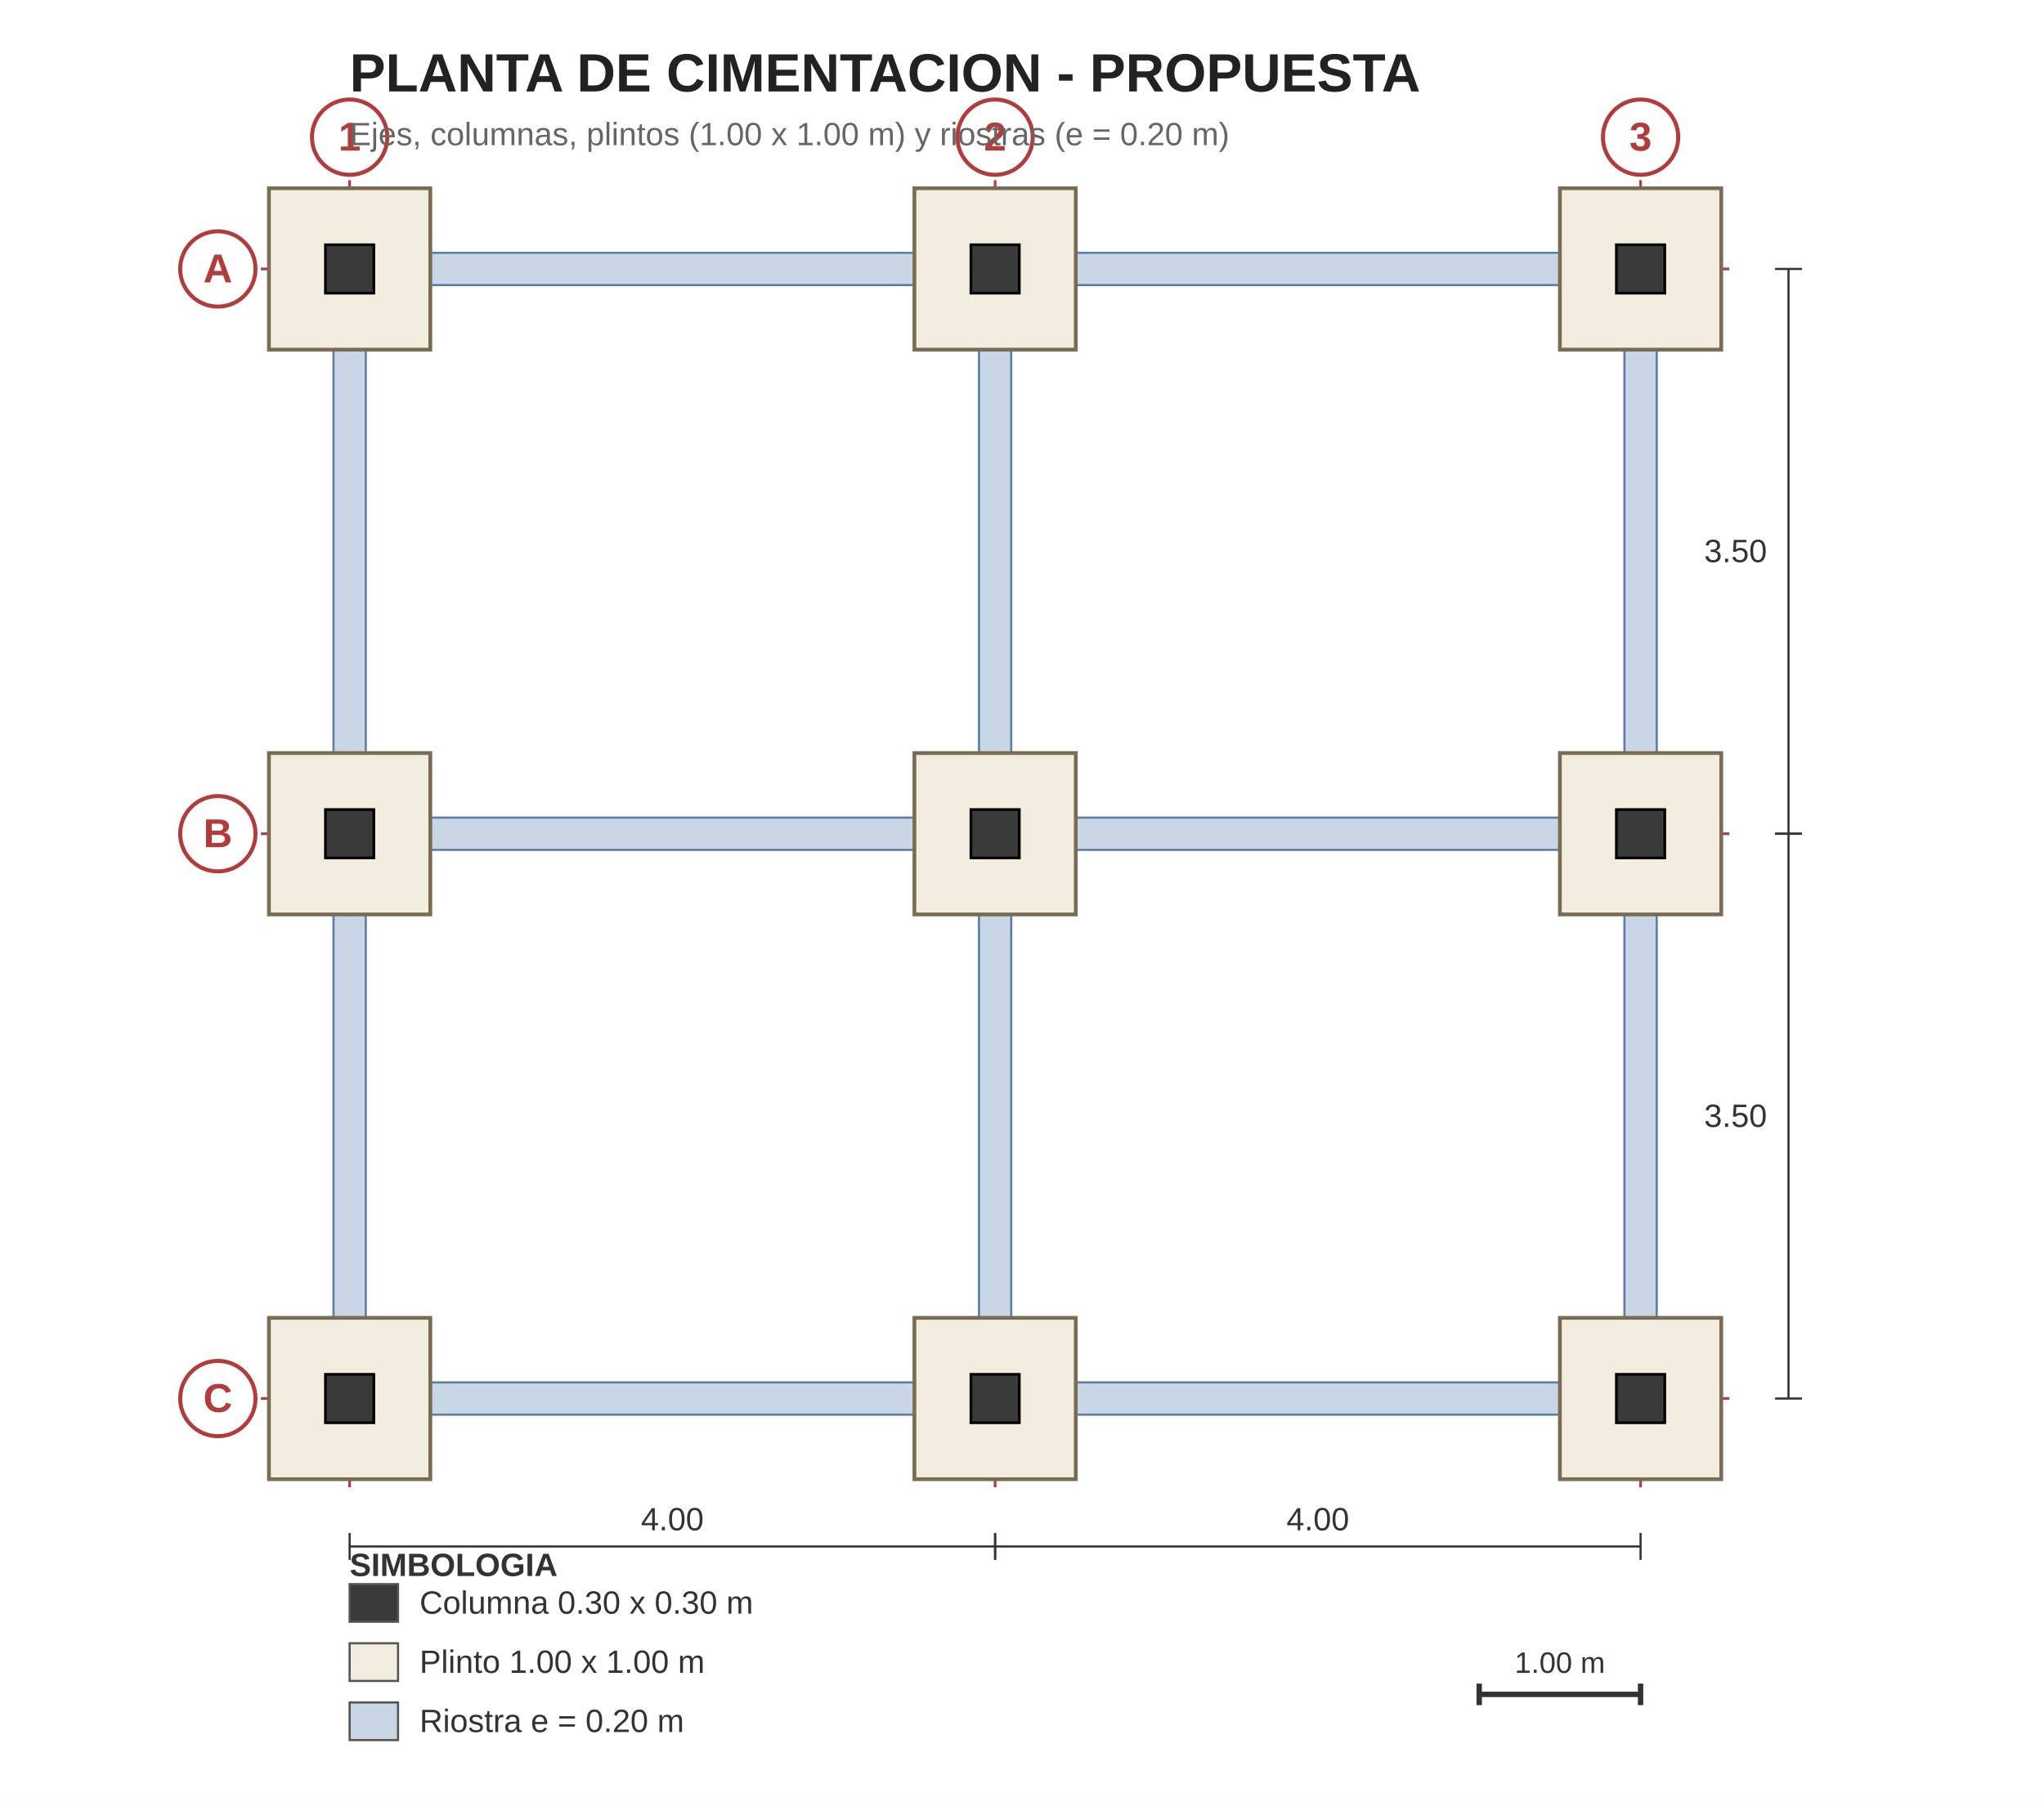
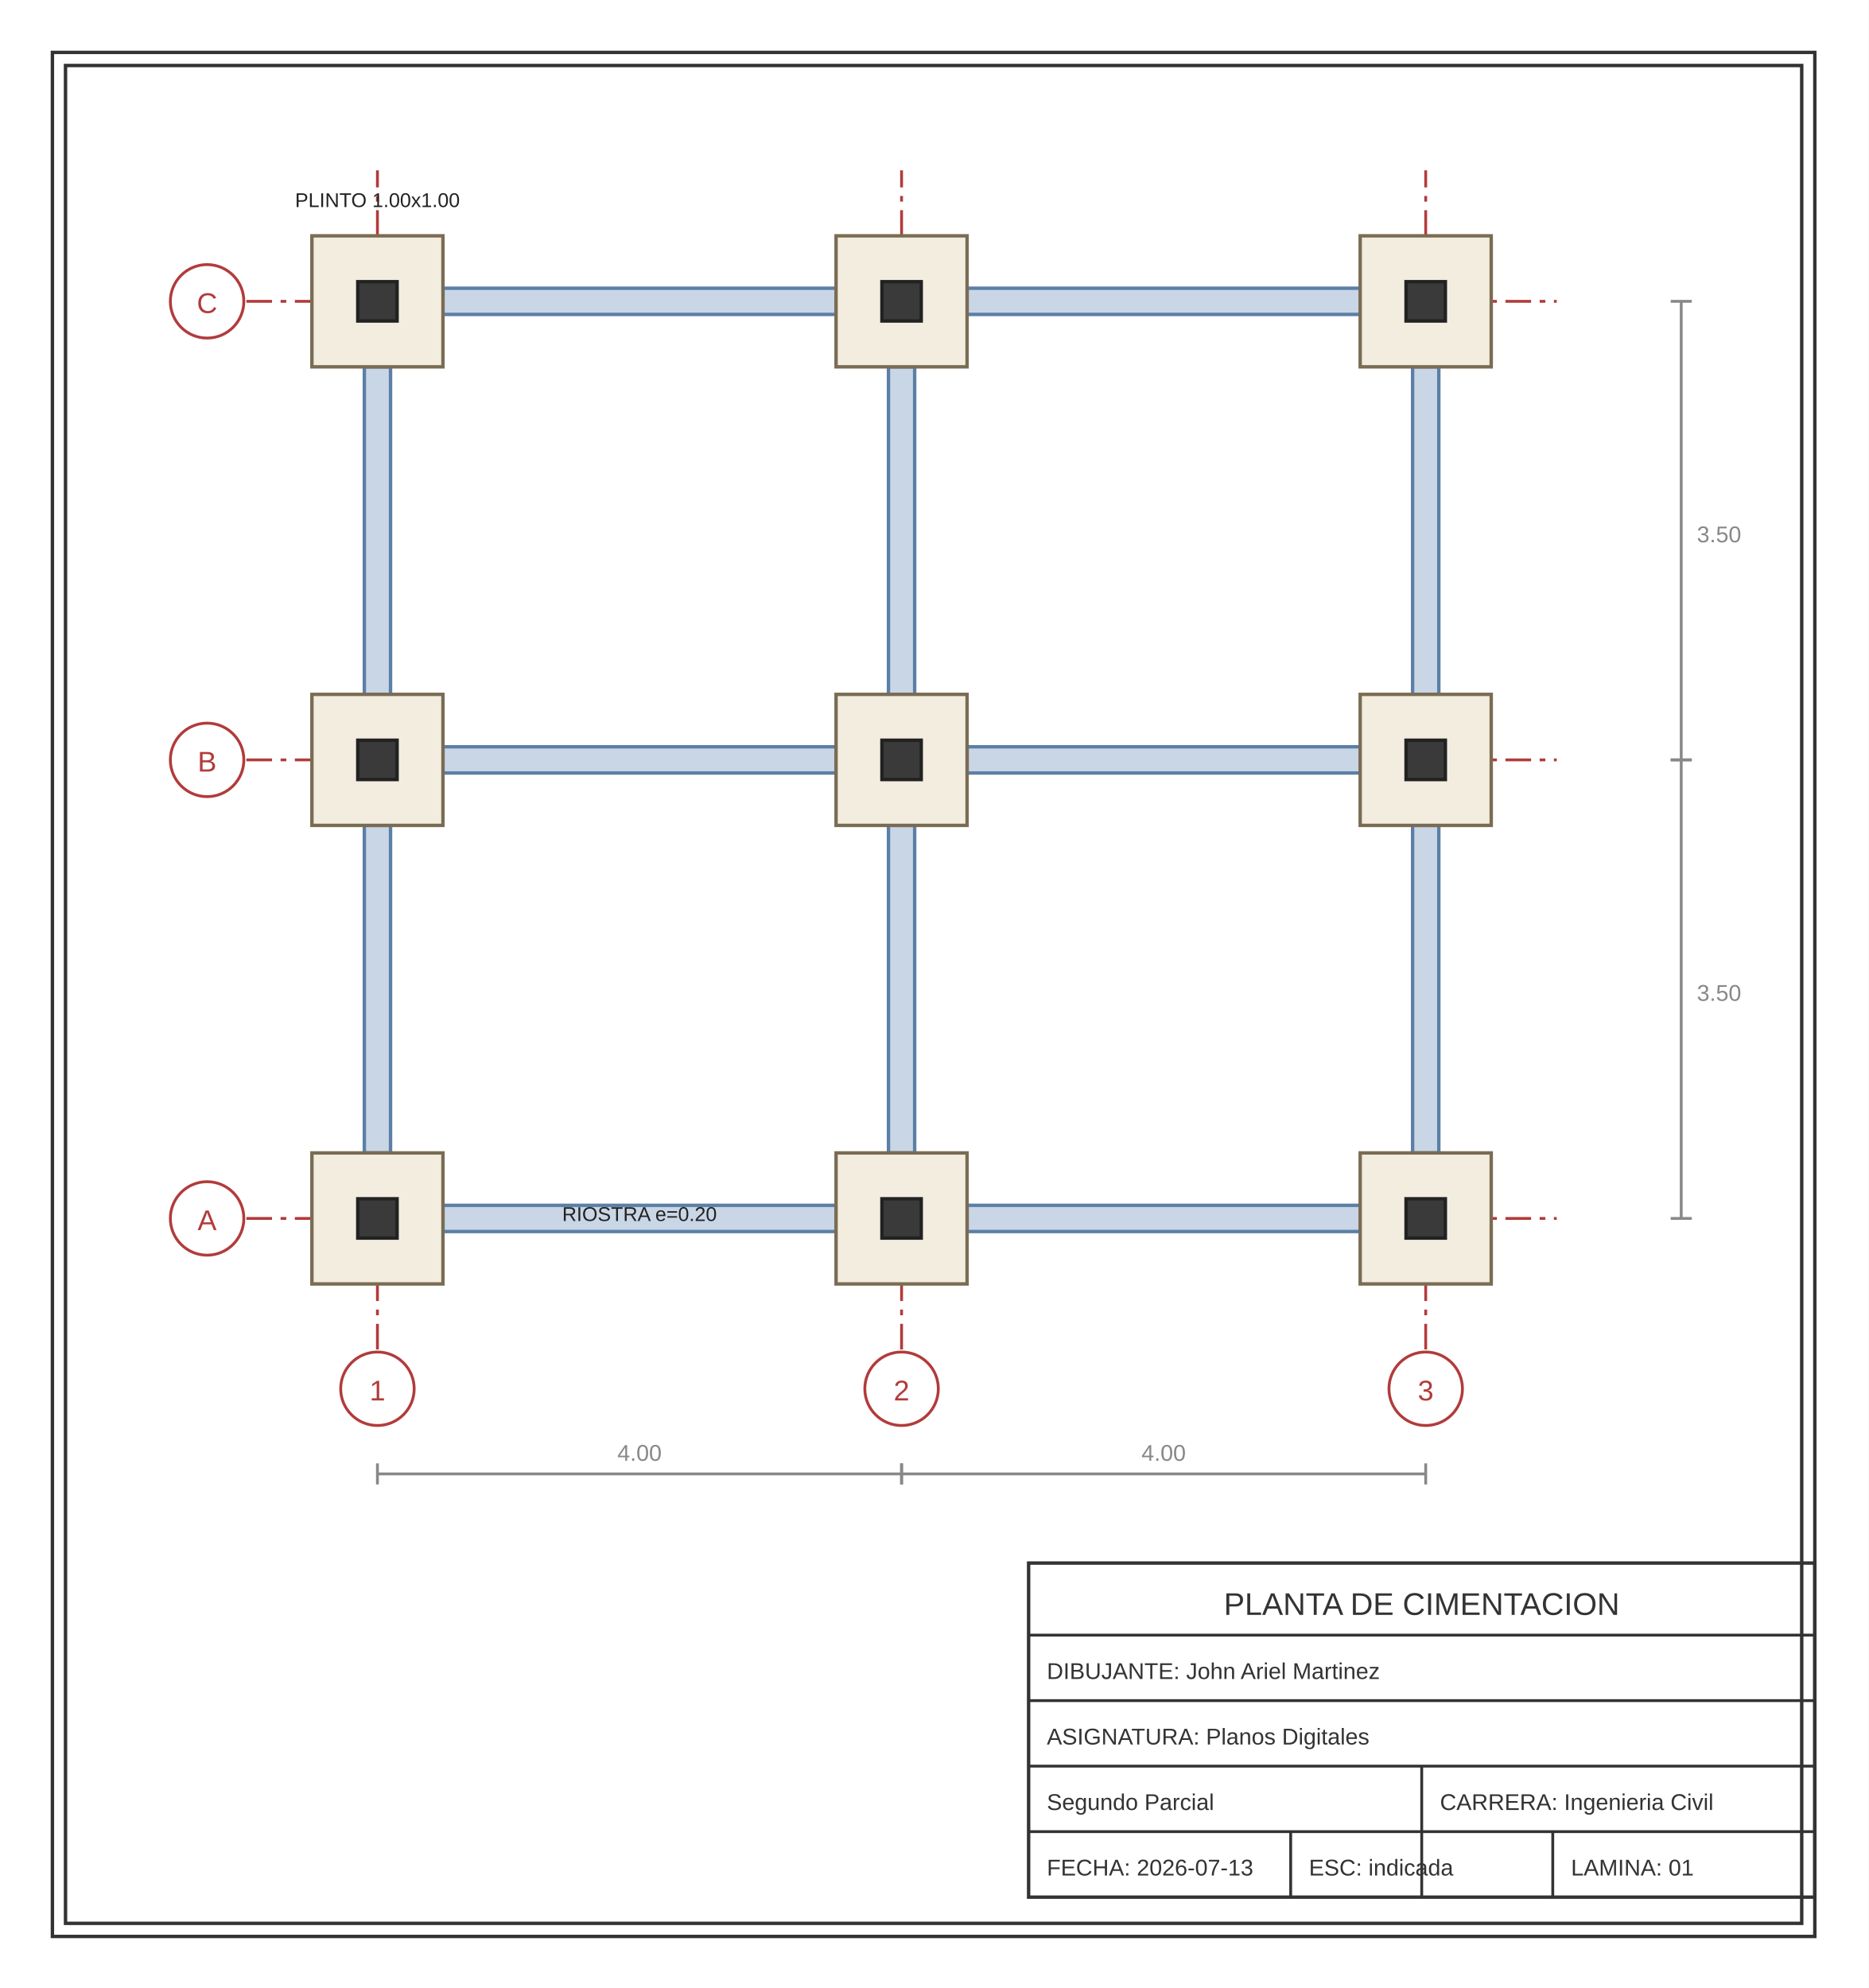
- <svg xmlns="http://www.w3.org/2000/svg" width="760" height="670" viewBox="0 0 760 670" font-family="Arial, Helvetica, sans-serif">
-   <rect x="0" y="0" width="760" height="670" fill="#ffffff" />
-   <g stroke="#b23b3b" stroke-width="1" stroke-dasharray="10 4 2 4" fill="none">
-     <line x1="130.0" y1="67.0" x2="130.0" y2="553.0" />
-     <line x1="370.0" y1="67.0" x2="370.0" y2="553.0" />
-     <line x1="610.0" y1="67.0" x2="610.0" y2="553.0" />
-     <line x1="97.0" y1="100.0" x2="643.0" y2="100.0" />
-     <line x1="97.0" y1="310.0" x2="643.0" y2="310.0" />
-     <line x1="97.0" y1="520.0" x2="643.0" y2="520.0" />
-   </g>
-   <circle cx="130.0" cy="51.0" r="14" fill="#ffffff" stroke="#b23b3b" stroke-width="1.5" />
-   <text x="130.0" y="56.0" text-anchor="middle" font-size="15" font-weight="bold" fill="#b23b3b">1</text>
-   <circle cx="370.0" cy="51.0" r="14" fill="#ffffff" stroke="#b23b3b" stroke-width="1.5" />
-   <text x="370.0" y="56.0" text-anchor="middle" font-size="15" font-weight="bold" fill="#b23b3b">2</text>
-   <circle cx="610.0" cy="51.0" r="14" fill="#ffffff" stroke="#b23b3b" stroke-width="1.5" />
-   <text x="610.0" y="56.0" text-anchor="middle" font-size="15" font-weight="bold" fill="#b23b3b">3</text>
-   <circle cx="81.0" cy="100.0" r="14" fill="#ffffff" stroke="#b23b3b" stroke-width="1.5" />
-   <text x="81.0" y="105.0" text-anchor="middle" font-size="15" font-weight="bold" fill="#b23b3b">A</text>
-   <circle cx="81.0" cy="310.0" r="14" fill="#ffffff" stroke="#b23b3b" stroke-width="1.5" />
-   <text x="81.0" y="315.0" text-anchor="middle" font-size="15" font-weight="bold" fill="#b23b3b">B</text>
-   <circle cx="81.0" cy="520.0" r="14" fill="#ffffff" stroke="#b23b3b" stroke-width="1.5" />
-   <text x="81.0" y="525.0" text-anchor="middle" font-size="15" font-weight="bold" fill="#b23b3b">C</text>
-   <g fill="#c9d6e5" stroke="#5b7fa6" stroke-width="0.8">
-     <rect x="130.0" y="94.0" width="480.0" height="12.0" />
-     <rect x="130.0" y="304.0" width="480.0" height="12.0" />
-     <rect x="130.0" y="514.0" width="480.0" height="12.0" />
-     <rect x="124.0" y="100.0" width="12.0" height="420.0" />
-     <rect x="364.0" y="100.0" width="12.0" height="420.0" />
-     <rect x="604.0" y="100.0" width="12.0" height="420.0" />
-   </g>
-   <g fill="#f3ede0" stroke="#7a6c53" stroke-width="1.4">
-     <rect x="100.0" y="70.0" width="60.0" height="60.0" />
-     <rect x="100.0" y="280.0" width="60.0" height="60.0" />
-     <rect x="100.0" y="490.0" width="60.0" height="60.0" />
-     <rect x="340.0" y="70.0" width="60.0" height="60.0" />
-     <rect x="340.0" y="280.0" width="60.0" height="60.0" />
-     <rect x="340.0" y="490.0" width="60.0" height="60.0" />
-     <rect x="580.0" y="70.0" width="60.0" height="60.0" />
-     <rect x="580.0" y="280.0" width="60.0" height="60.0" />
-     <rect x="580.0" y="490.0" width="60.0" height="60.0" />
-   </g>
-   <g fill="#3a3a3a" stroke="#000000" stroke-width="1">
-     <rect x="121.0" y="91.0" width="18.0" height="18.0" />
-     <rect x="121.0" y="301.0" width="18.0" height="18.0" />
-     <rect x="121.0" y="511.0" width="18.0" height="18.0" />
-     <rect x="361.0" y="91.0" width="18.0" height="18.0" />
-     <rect x="361.0" y="301.0" width="18.0" height="18.0" />
-     <rect x="361.0" y="511.0" width="18.0" height="18.0" />
-     <rect x="601.0" y="91.0" width="18.0" height="18.0" />
-     <rect x="601.0" y="301.0" width="18.0" height="18.0" />
-     <rect x="601.0" y="511.0" width="18.0" height="18.0" />
-   </g>
-   <line x1="130.0" y1="575.0" x2="370.0" y2="575.0" stroke="#333" stroke-width="0.8" />
-   <line x1="130.0" y1="570.0" x2="130.0" y2="580.0" stroke="#333" stroke-width="0.8" />
-   <line x1="370.0" y1="570.0" x2="370.0" y2="580.0" stroke="#333" stroke-width="0.8" />
-   <text x="250.0" y="569.0" text-anchor="middle" font-size="12" fill="#333">4.00</text>
-   <line x1="370.0" y1="575.0" x2="610.0" y2="575.0" stroke="#333" stroke-width="0.8" />
-   <line x1="370.0" y1="570.0" x2="370.0" y2="580.0" stroke="#333" stroke-width="0.8" />
-   <line x1="610.0" y1="570.0" x2="610.0" y2="580.0" stroke="#333" stroke-width="0.8" />
-   <text x="490.0" y="569.0" text-anchor="middle" font-size="12" fill="#333">4.00</text>
-   <line x1="665.0" y1="100.0" x2="665.0" y2="310.0" stroke="#333" stroke-width="0.8" />
-   <line x1="660.0" y1="100.0" x2="670.0" y2="100.0" stroke="#333" stroke-width="0.8" />
-   <line x1="660.0" y1="310.0" x2="670.0" y2="310.0" stroke="#333" stroke-width="0.8" />
-   <text x="657.0" y="209.0" text-anchor="end" font-size="12" fill="#333">3.50</text>
-   <line x1="665.0" y1="310.0" x2="665.0" y2="520.0" stroke="#333" stroke-width="0.8" />
-   <line x1="660.0" y1="310.0" x2="670.0" y2="310.0" stroke="#333" stroke-width="0.8" />
-   <line x1="660.0" y1="520.0" x2="670.0" y2="520.0" stroke="#333" stroke-width="0.8" />
-   <text x="657.0" y="419.0" text-anchor="end" font-size="12" fill="#333">3.50</text>
-   <text x="130" y="34" font-size="20" font-weight="bold" fill="#222">PLANTA DE CIMENTACION - PROPUESTA</text>
-   <text x="130" y="54" font-size="12" fill="#666">Ejes, columnas, plintos (1.00 x 1.00 m) y riostras (e = 0.20 m)</text>
-   <text x="130" y="586" font-size="12" font-weight="bold" fill="#333">SIMBOLOGIA</text>
-   <rect x="130" y="589" width="18" height="14" fill="#3a3a3a" stroke="#555" stroke-width="0.8" />
-   <text x="156" y="600" font-size="12" fill="#333">Columna 0.30 x 0.30 m</text>
-   <rect x="130" y="611" width="18" height="14" fill="#f3ede0" stroke="#555" stroke-width="0.8" />
-   <text x="156" y="622" font-size="12" fill="#333">Plinto 1.00 x 1.00 m</text>
-   <rect x="130" y="633" width="18" height="14" fill="#c9d6e5" stroke="#555" stroke-width="0.8" />
-   <text x="156" y="644" font-size="12" fill="#333">Riostra e = 0.20 m</text>
-   <line x1="550.0" y1="630.0" x2="610.0" y2="630.0" stroke="#333" stroke-width="2" />
-   <line x1="550.0" y1="626.0" x2="550.0" y2="634.0" stroke="#333" stroke-width="2" />
-   <line x1="610.0" y1="626.0" x2="610.0" y2="634.0" stroke="#333" stroke-width="2" />
-   <text x="580.0" y="622.0" text-anchor="middle" font-size="11" fill="#333">1.00 m</text>
+ <svg xmlns="http://www.w3.org/2000/svg" width="656" height="698" viewBox="0 0 656 698" font-family="Arial, sans-serif">
+   <rect width="656" height="698" fill="#ffffff" />
+   <line x1="132.5" y1="473.8" x2="132.5" y2="59.8" stroke="#b23b3b" stroke-width="1" stroke-dasharray="9 3 2 3" />
+   <circle cx="132.5" cy="487.6" r="12.9" fill="#ffffff" stroke="#b23b3b" stroke-width="1" />
+   <text x="132.5" y="491.7" font-size="10" text-anchor="middle" fill="#b23b3b">1</text>
+   <line x1="316.5" y1="473.8" x2="316.5" y2="59.8" stroke="#b23b3b" stroke-width="1" stroke-dasharray="9 3 2 3" />
+   <circle cx="316.5" cy="487.6" r="12.9" fill="#ffffff" stroke="#b23b3b" stroke-width="1" />
+   <text x="316.5" y="491.7" font-size="10" text-anchor="middle" fill="#b23b3b">2</text>
+   <line x1="500.5" y1="473.8" x2="500.5" y2="59.8" stroke="#b23b3b" stroke-width="1" stroke-dasharray="9 3 2 3" />
+   <circle cx="500.5" cy="487.6" r="12.9" fill="#ffffff" stroke="#b23b3b" stroke-width="1" />
+   <text x="500.5" y="491.7" font-size="10" text-anchor="middle" fill="#b23b3b">3</text>
+   <line x1="86.5" y1="427.8" x2="546.5" y2="427.8" stroke="#b23b3b" stroke-width="1" stroke-dasharray="9 3 2 3" />
+   <circle cx="72.7" cy="427.8" r="12.9" fill="#ffffff" stroke="#b23b3b" stroke-width="1" />
+   <text x="72.7" y="431.9" font-size="10" text-anchor="middle" fill="#b23b3b">A</text>
+   <line x1="86.5" y1="266.8" x2="546.5" y2="266.8" stroke="#b23b3b" stroke-width="1" stroke-dasharray="9 3 2 3" />
+   <circle cx="72.7" cy="266.8" r="12.9" fill="#ffffff" stroke="#b23b3b" stroke-width="1" />
+   <text x="72.7" y="270.9" font-size="10" text-anchor="middle" fill="#b23b3b">B</text>
+   <line x1="86.5" y1="105.8" x2="546.5" y2="105.8" stroke="#b23b3b" stroke-width="1" stroke-dasharray="9 3 2 3" />
+   <circle cx="72.7" cy="105.8" r="12.9" fill="#ffffff" stroke="#b23b3b" stroke-width="1" />
+   <text x="72.7" y="109.9" font-size="10" text-anchor="middle" fill="#b23b3b">C</text>
+   <polygon points="155.5,423.2 293.5,423.2 293.5,432.4 155.5,432.4" fill="#c9d6e5" stroke="#5b7fa6" stroke-width="1.2" />
+   <polygon points="339.5,423.2 477.5,423.2 477.5,432.4 339.5,432.4" fill="#c9d6e5" stroke="#5b7fa6" stroke-width="1.2" />
+   <polygon points="155.5,262.2 293.5,262.2 293.5,271.4 155.5,271.4" fill="#c9d6e5" stroke="#5b7fa6" stroke-width="1.2" />
+   <polygon points="339.5,262.2 477.5,262.2 477.5,271.4 339.5,271.4" fill="#c9d6e5" stroke="#5b7fa6" stroke-width="1.2" />
+   <polygon points="155.5,101.2 293.5,101.2 293.5,110.4 155.5,110.4" fill="#c9d6e5" stroke="#5b7fa6" stroke-width="1.2" />
+   <polygon points="339.5,101.2 477.5,101.2 477.5,110.4 339.5,110.4" fill="#c9d6e5" stroke="#5b7fa6" stroke-width="1.2" />
+   <polygon points="127.9,404.8 127.9,289.8 137.1,289.8 137.1,404.8" fill="#c9d6e5" stroke="#5b7fa6" stroke-width="1.2" />
+   <polygon points="127.9,243.8 127.9,128.8 137.1,128.8 137.1,243.8" fill="#c9d6e5" stroke="#5b7fa6" stroke-width="1.2" />
+   <polygon points="311.9,404.8 311.9,289.8 321.1,289.8 321.1,404.8" fill="#c9d6e5" stroke="#5b7fa6" stroke-width="1.2" />
+   <polygon points="311.9,243.8 311.9,128.8 321.1,128.8 321.1,243.8" fill="#c9d6e5" stroke="#5b7fa6" stroke-width="1.2" />
+   <polygon points="495.9,404.8 495.9,289.8 505.1,289.8 505.1,404.8" fill="#c9d6e5" stroke="#5b7fa6" stroke-width="1.2" />
+   <polygon points="495.9,243.8 495.9,128.8 505.1,128.8 505.1,243.8" fill="#c9d6e5" stroke="#5b7fa6" stroke-width="1.2" />
+   <polygon points="109.5,450.8 155.5,450.8 155.5,404.8 109.5,404.8" fill="#f3ede0" stroke="#7a6c53" stroke-width="1.2" />
+   <polygon points="109.5,289.8 155.5,289.8 155.5,243.8 109.5,243.8" fill="#f3ede0" stroke="#7a6c53" stroke-width="1.2" />
+   <polygon points="109.5,128.8 155.5,128.8 155.5,82.8 109.5,82.8" fill="#f3ede0" stroke="#7a6c53" stroke-width="1.2" />
+   <polygon points="293.5,450.8 339.5,450.8 339.5,404.8 293.5,404.8" fill="#f3ede0" stroke="#7a6c53" stroke-width="1.2" />
+   <polygon points="293.5,289.8 339.5,289.8 339.5,243.8 293.5,243.8" fill="#f3ede0" stroke="#7a6c53" stroke-width="1.2" />
+   <polygon points="293.5,128.8 339.5,128.8 339.5,82.8 293.5,82.8" fill="#f3ede0" stroke="#7a6c53" stroke-width="1.2" />
+   <polygon points="477.5,450.8 523.5,450.8 523.5,404.8 477.5,404.8" fill="#f3ede0" stroke="#7a6c53" stroke-width="1.2" />
+   <polygon points="477.5,289.8 523.5,289.8 523.5,243.8 477.5,243.8" fill="#f3ede0" stroke="#7a6c53" stroke-width="1.2" />
+   <polygon points="477.5,128.8 523.5,128.8 523.5,82.8 477.5,82.8" fill="#f3ede0" stroke="#7a6c53" stroke-width="1.2" />
+   <polygon points="125.6,434.7 139.4,434.7 139.4,420.9 125.6,420.9" fill="#3a3a3a" stroke="#222222" stroke-width="1.2" />
+   <polygon points="125.6,273.7 139.4,273.7 139.4,259.9 125.6,259.9" fill="#3a3a3a" stroke="#222222" stroke-width="1.2" />
+   <polygon points="125.6,112.7 139.4,112.7 139.4,98.9 125.6,98.9" fill="#3a3a3a" stroke="#222222" stroke-width="1.2" />
+   <polygon points="309.6,434.7 323.4,434.7 323.4,420.9 309.6,420.9" fill="#3a3a3a" stroke="#222222" stroke-width="1.2" />
+   <polygon points="309.6,273.7 323.4,273.7 323.4,259.9 309.6,259.9" fill="#3a3a3a" stroke="#222222" stroke-width="1.2" />
+   <polygon points="309.6,112.7 323.4,112.7 323.4,98.9 309.6,98.9" fill="#3a3a3a" stroke="#222222" stroke-width="1.2" />
+   <polygon points="493.6,434.7 507.4,434.7 507.4,420.9 493.6,420.9" fill="#3a3a3a" stroke="#222222" stroke-width="1.2" />
+   <polygon points="493.6,273.7 507.4,273.7 507.4,259.9 493.6,259.9" fill="#3a3a3a" stroke="#222222" stroke-width="1.2" />
+   <polygon points="493.6,112.7 507.4,112.7 507.4,98.9 493.6,98.9" fill="#3a3a3a" stroke="#222222" stroke-width="1.2" />
+   <line x1="132.5" y1="517.5" x2="316.5" y2="517.5" stroke="#888888" stroke-width="1" />
+   <line x1="132.5" y1="521.2" x2="132.5" y2="513.8" stroke="#888888" stroke-width="1" />
+   <line x1="316.5" y1="521.2" x2="316.5" y2="513.8" stroke="#888888" stroke-width="1" />
+   <text x="224.5" y="512.9" font-size="8" text-anchor="middle" fill="#888888">4.00</text>
+   <line x1="316.5" y1="517.5" x2="500.5" y2="517.5" stroke="#888888" stroke-width="1" />
+   <line x1="316.5" y1="521.2" x2="316.5" y2="513.8" stroke="#888888" stroke-width="1" />
+   <line x1="500.5" y1="521.2" x2="500.5" y2="513.8" stroke="#888888" stroke-width="1" />
+   <text x="408.5" y="512.9" font-size="8" text-anchor="middle" fill="#888888">4.00</text>
+   <line x1="590.2" y1="427.8" x2="590.2" y2="266.8" stroke="#888888" stroke-width="1" />
+   <line x1="586.5" y1="427.8" x2="593.9" y2="427.8" stroke="#888888" stroke-width="1" />
+   <line x1="586.5" y1="266.8" x2="593.9" y2="266.8" stroke="#888888" stroke-width="1" />
+   <text x="595.7" y="351.4" font-size="8" text-anchor="start" fill="#888888">3.50</text>
+   <line x1="590.2" y1="266.8" x2="590.2" y2="105.8" stroke="#888888" stroke-width="1" />
+   <line x1="586.5" y1="266.8" x2="593.9" y2="266.8" stroke="#888888" stroke-width="1" />
+   <line x1="586.5" y1="105.8" x2="593.9" y2="105.8" stroke="#888888" stroke-width="1" />
+   <text x="595.7" y="190.4" font-size="8" text-anchor="start" fill="#888888">3.50</text>
+   <text x="132.5" y="72.7" font-size="7" text-anchor="middle" fill="#222222">PLINTO 1.00x1.00</text>
+   <text x="224.5" y="428.7" font-size="7" text-anchor="middle" fill="#222222">RIOSTRA e=0.20</text>
+   <polygon points="361.1,666.1 637.1,666.1 637.1,548.8 361.1,548.8" fill="none" stroke="#333333" stroke-width="1.2" />
+   <line x1="361.1" y1="574.1" x2="637.1" y2="574.1" stroke="#333333" stroke-width="1" />
+   <line x1="361.1" y1="597.1" x2="637.1" y2="597.1" stroke="#333333" stroke-width="1" />
+   <line x1="361.1" y1="620.1" x2="637.1" y2="620.1" stroke="#333333" stroke-width="1" />
+   <line x1="361.1" y1="643.1" x2="637.1" y2="643.1" stroke="#333333" stroke-width="1" />
+   <line x1="499.1" y1="620.1" x2="499.1" y2="666.1" stroke="#333333" stroke-width="1" />
+   <line x1="453.1" y1="643.1" x2="453.1" y2="666.1" stroke="#333333" stroke-width="1" />
+   <line x1="545.1" y1="643.1" x2="545.1" y2="666.1" stroke="#333333" stroke-width="1" />
+   <text x="499.1" y="567.0" font-size="11" text-anchor="middle" fill="#333333">PLANTA DE CIMENTACION</text>
+   <text x="367.5" y="589.5" font-size="8" text-anchor="start" fill="#333333">DIBUJANTE:  John Ariel Martinez</text>
+   <text x="367.5" y="612.5" font-size="8" text-anchor="start" fill="#333333">ASIGNATURA:  Planos Digitales</text>
+   <text x="367.5" y="635.5" font-size="8" text-anchor="start" fill="#333333">Segundo Parcial</text>
+   <text x="505.5" y="635.5" font-size="8" text-anchor="start" fill="#333333">CARRERA:  Ingenieria Civil</text>
+   <text x="367.5" y="658.5" font-size="8" text-anchor="start" fill="#333333">FECHA: 2026-07-13</text>
+   <text x="459.5" y="658.5" font-size="8" text-anchor="start" fill="#333333">ESC: indicada</text>
+   <text x="551.5" y="658.5" font-size="8" text-anchor="start" fill="#333333">LAMINA: 01</text>
+   <polygon points="18.4,679.9 637.1,679.9 637.1,18.4 18.4,18.4" fill="none" stroke="#333333" stroke-width="1.2" />
+   <polygon points="23.0,675.3 632.5,675.3 632.5,23.0 23.0,23.0" fill="none" stroke="#333333" stroke-width="1.2" />
</svg>
